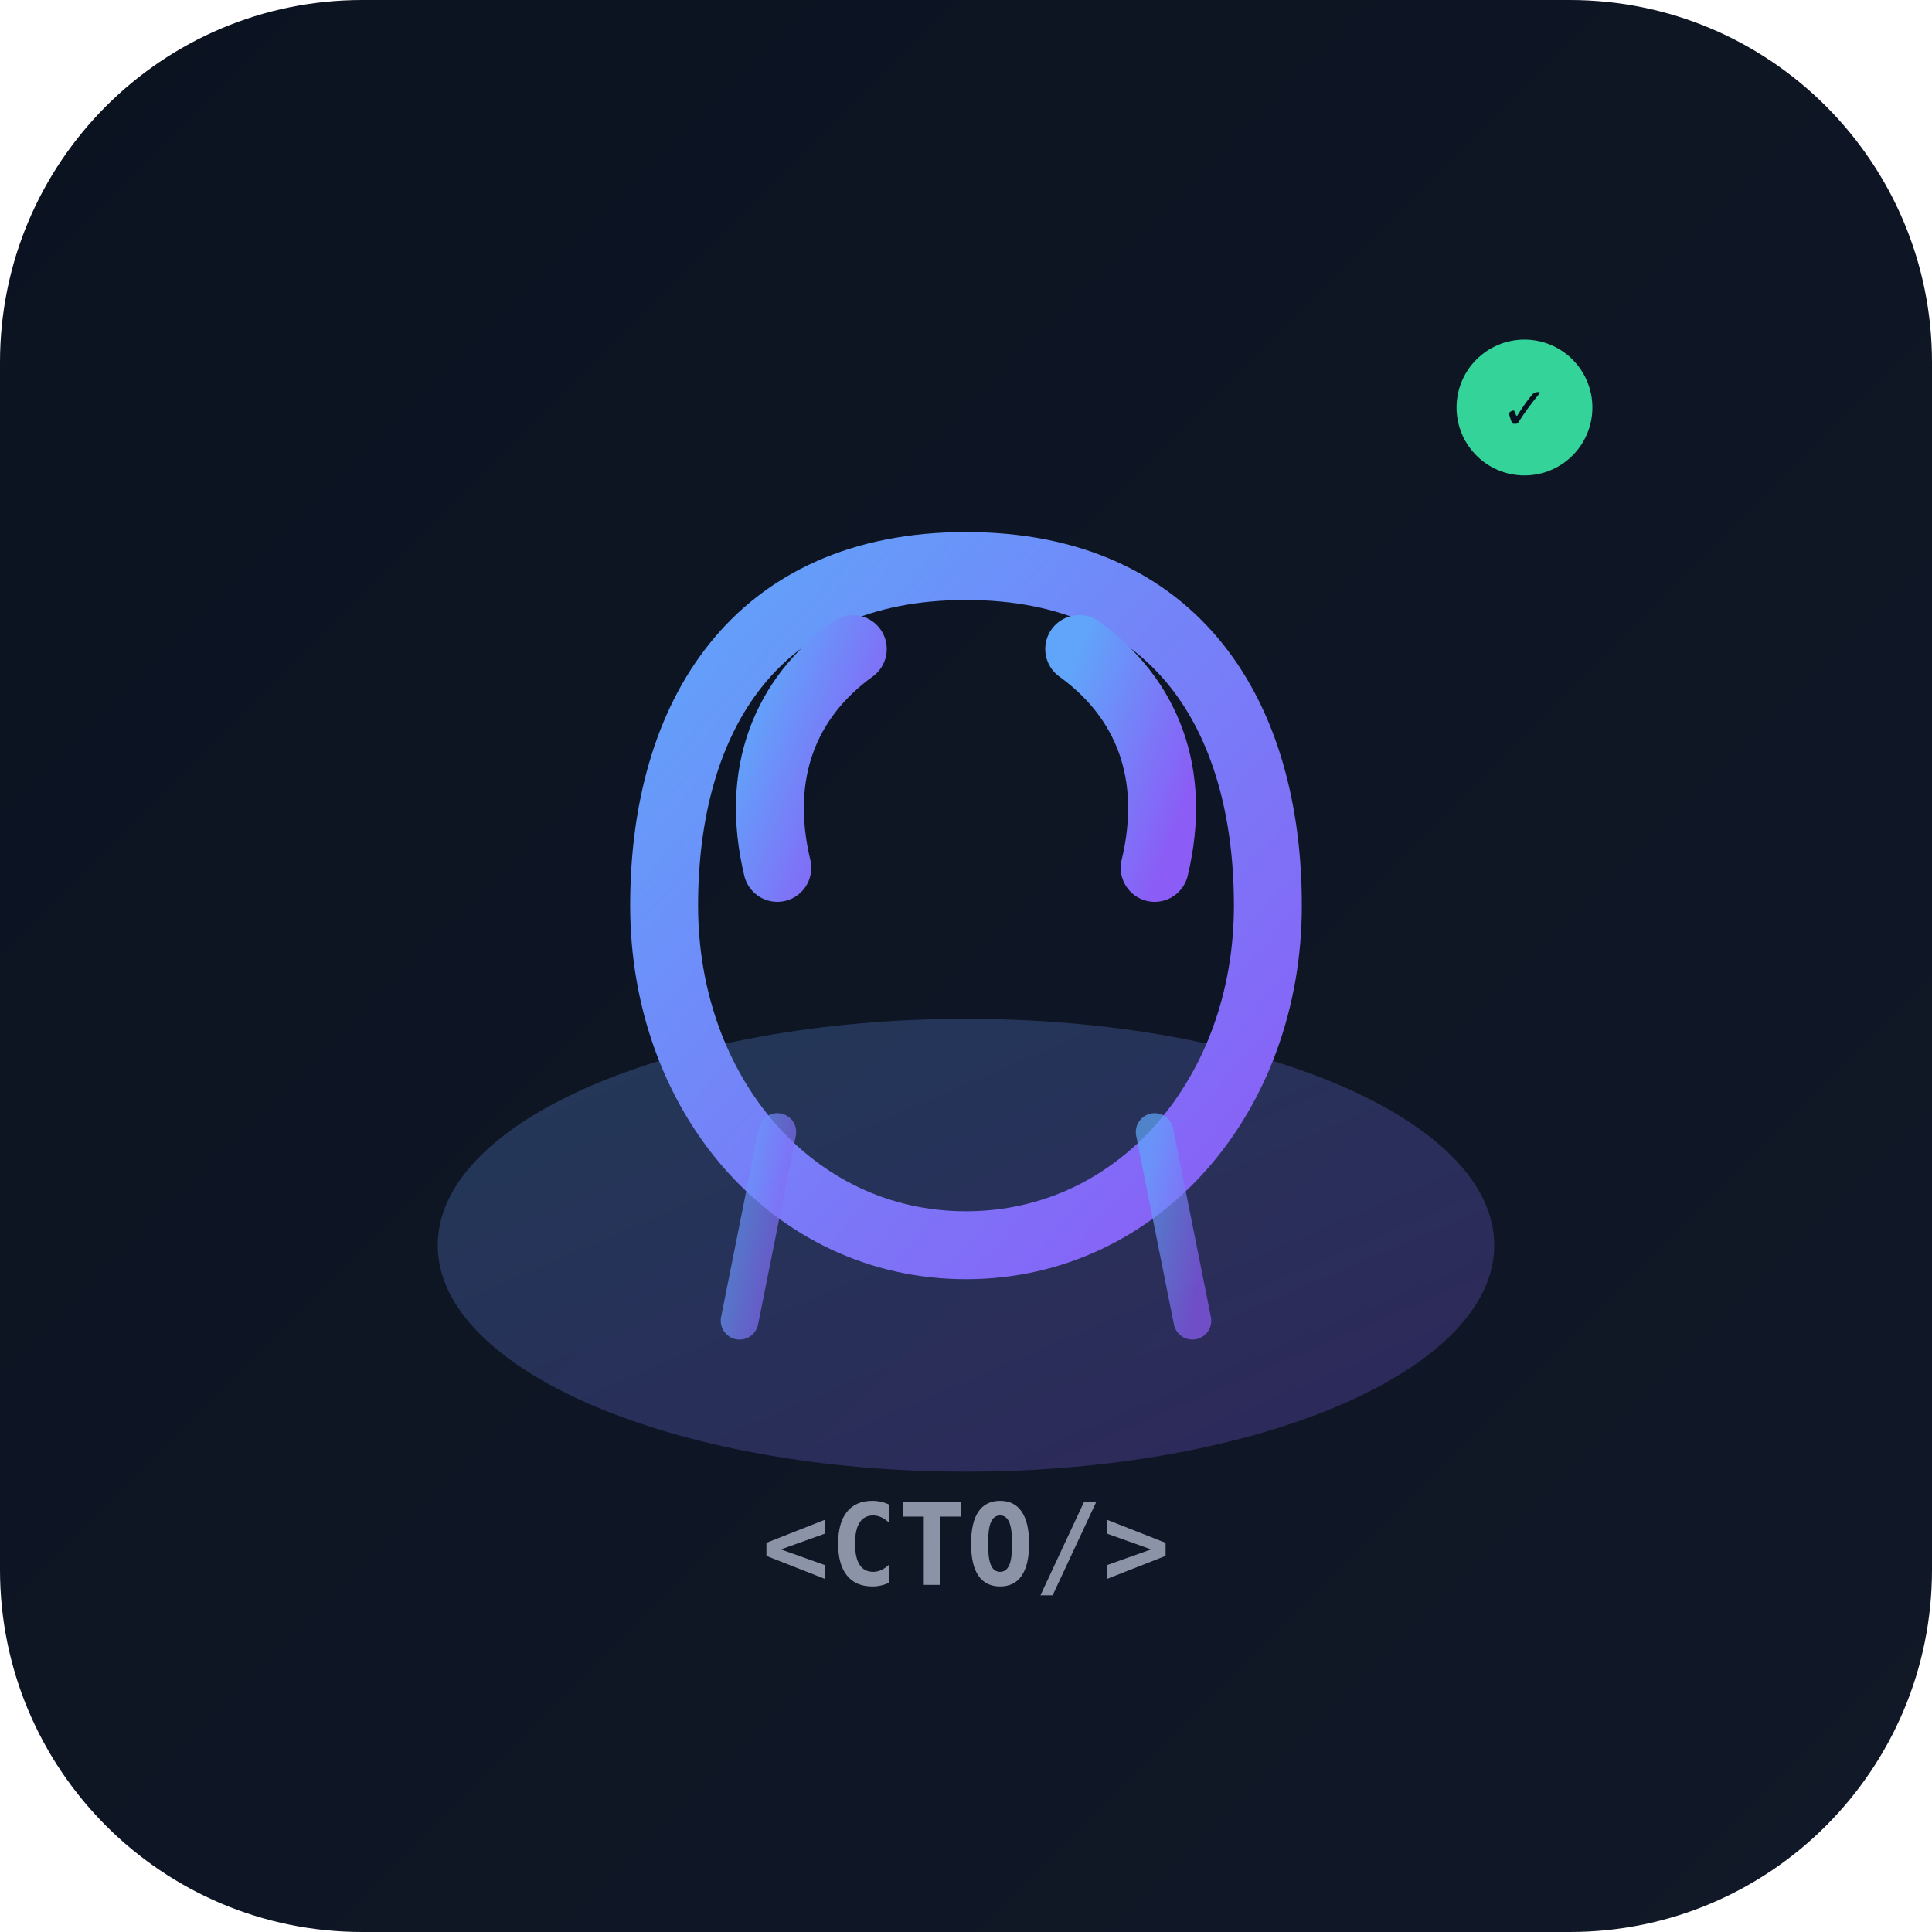
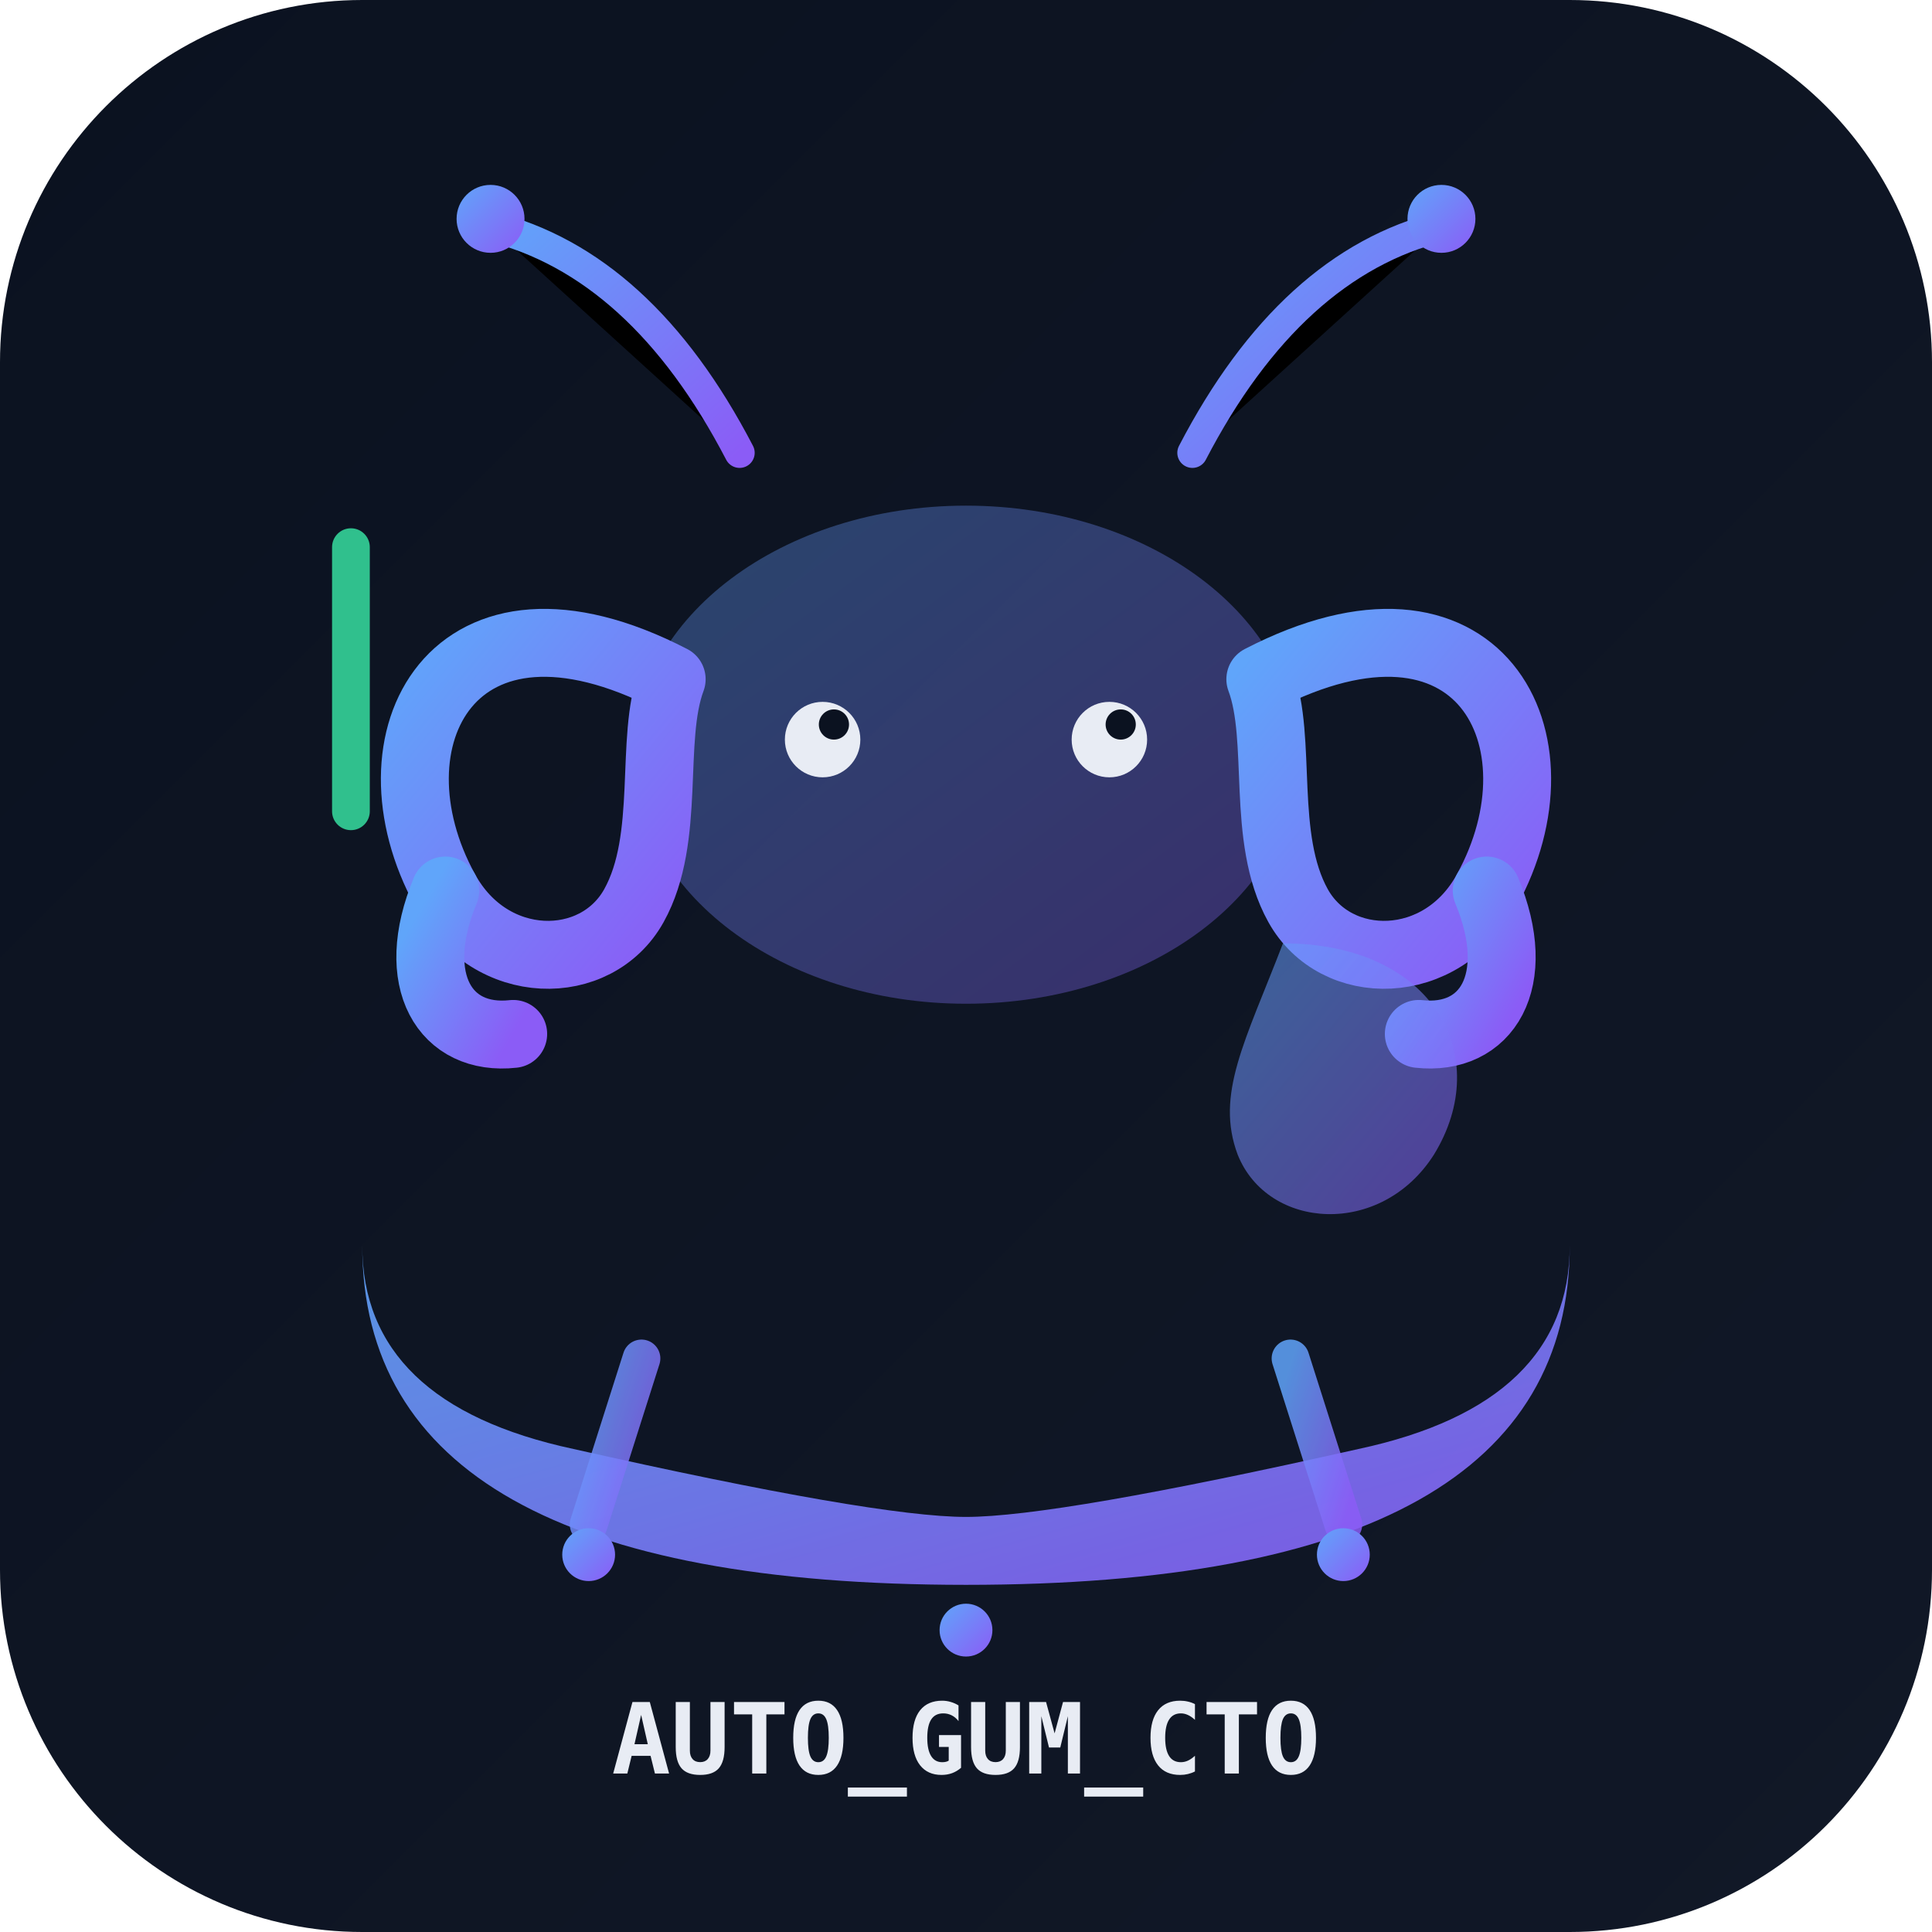
<svg xmlns="http://www.w3.org/2000/svg" width="512" height="512" viewBox="0 0 512 512">
  <defs>
    <linearGradient id="bg" x1="0" y1="0" x2="1" y2="1">
      <stop offset="0%" stop-color="#0B1220" />
      <stop offset="100%" stop-color="#111827" />
    </linearGradient>
    <linearGradient id="acc" x1="0" y1="0" x2="1" y2="1">
      <stop offset="0%" stop-color="#60A5FA" />
      <stop offset="100%" stop-color="#8B5CF6" />
    </linearGradient>
  </defs>
  <rect width="512" height="512" rx="96" fill="url(#bg)" />
-   <ellipse cx="256" cy="330" rx="140" ry="60" fill="url(#acc)" opacity="0.25" />
+   <g stroke="url(#acc)" stroke-width="8" stroke-linecap="round">
+     <path d="M196 120 Q 170 70 130 60" />
+     <path d="M316 120 Q 342 70 382 60" />
+   </g>
+   <circle cx="130" cy="58" r="9" fill="url(#acc)" />
+   <circle cx="382" cy="58" r="9" fill="url(#acc)" />
+   <ellipse cx="256" cy="200" rx="88" ry="66" fill="url(#acc)" opacity="0.35" />
  <g fill="none" stroke="url(#acc)" stroke-width="18" stroke-linecap="round" stroke-linejoin="round">
-     <path d="M256 150 C 200 150 176 190 176 240 C 176 290 210 330 256 330 C 302 330 336 290 336 240 C 336 190 312 150 256 150 Z" />
-     <path d="M206 230 C 200 205 208 185 226 172" />
-     <path d="M306 230 C 312 205 304 185 286 172" />
+     <path d="M178 180 C 120 150 96 196 118 236 C 130 258 158 258 168 240 C 178 222 172 196 178 180 Z" />
+     <path d="M118 236 C 108 260 118 276 136 274" />
+     <path d="M334 180 C 392 150 416 196 394 236 C 382 258 354 258 344 240 C 334 222 340 196 334 180 Z" />
+     <path d="M394 236 C 404 260 394 276 376 274" />
  </g>
-   <g stroke="url(#acc)" stroke-width="10" stroke-linecap="round" opacity="0.7">
-     <line x1="206" y1="300" x2="196" y2="350" />
-     <line x1="306" y1="300" x2="316" y2="350" />
-     <line x1="256" y1="315" x2="256" y2="368" />
+   <circle cx="218" cy="196" r="10" fill="#E8ECF4" />
+   <circle cx="294" cy="196" r="10" fill="#E8ECF4" />
+   <circle cx="221" cy="192" r="4" fill="#0B1220" />
+   <circle cx="297" cy="192" r="4" fill="#0B1220" />
+   <path d="M340 250 C 380 250 396 280 380 306 C 366 328 336 326 328 306 C 322 290 330 276 340 250 Z" fill="url(#acc)" opacity="0.55" />
+   <path d="M96 330 Q 96 420 256 420 Q 416 420 416 330 Q 416 372 360 384 Q 280 402 256 402 Q 232 402 152 384 Q 96 372 96 330 Z" fill="url(#acc)" opacity="0.9" />
+   <g stroke="url(#acc)" stroke-width="10" stroke-linecap="round" opacity="0.85">
+     <line x1="170" y1="360" x2="156" y2="404" />
+     <line x1="256" y1="380" x2="256" y2="424" />
+     <line x1="342" y1="360" x2="356" y2="404" />
  </g>
-   <text x="256" y="420" text-anchor="middle" font-family="monospace" font-size="30" fill="#8B94A7" font-weight="bold">&lt;CTO/&gt;</text>
-   <circle cx="404" cy="108" r="18" fill="#34D399" />
-   <text x="404" y="114" text-anchor="middle" font-family="monospace" font-size="18" fill="#04121F" font-weight="bold">✓</text>
+   <circle cx="156" cy="412" r="7" fill="url(#acc)" />
+   <circle cx="256" cy="432" r="7" fill="url(#acc)" />
+   <circle cx="356" cy="412" r="7" fill="url(#acc)" />
+   <rect x="88" y="140" width="10" height="80" rx="5" fill="#34D399" opacity="0.9" />
+   <text x="256" y="470" text-anchor="middle" font-family="monospace" font-size="26" fill="#E8ECF4" font-weight="bold">AUTO_GUM_CTO</text>
</svg>
